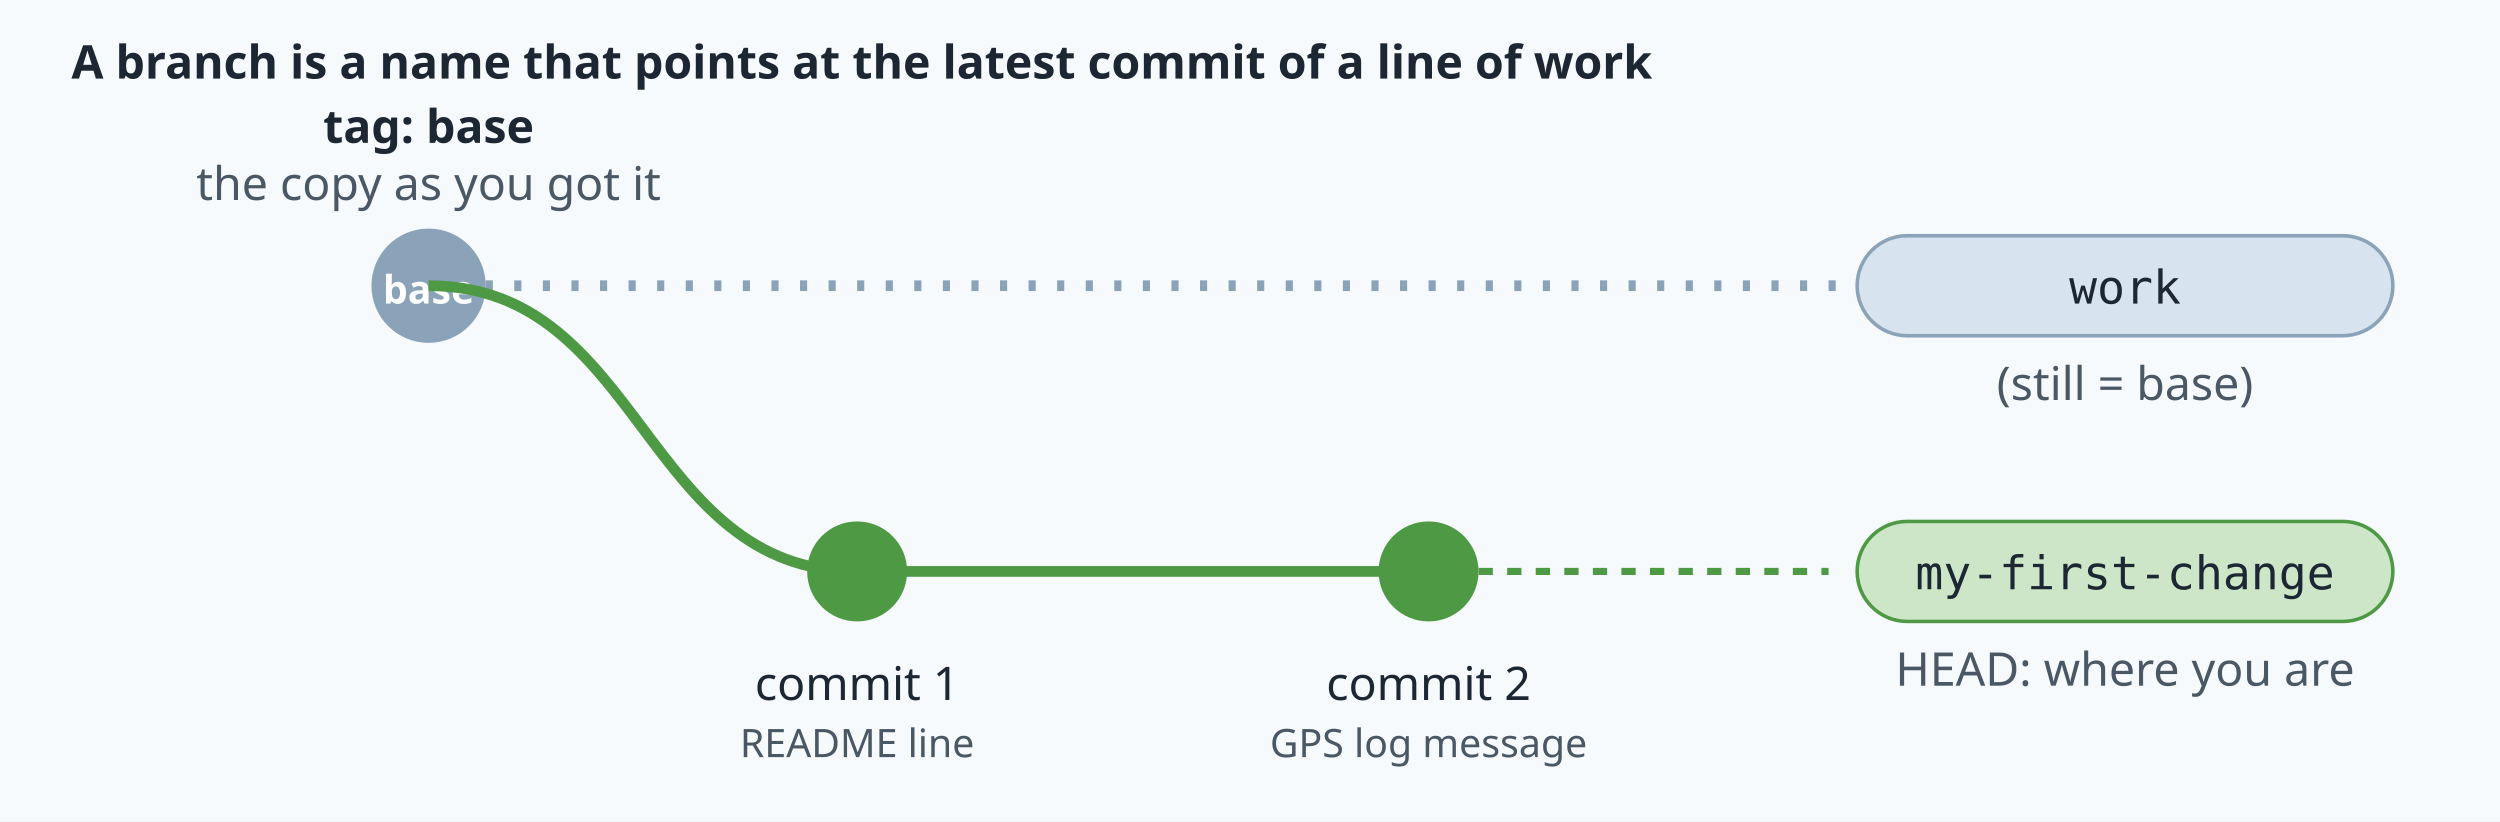
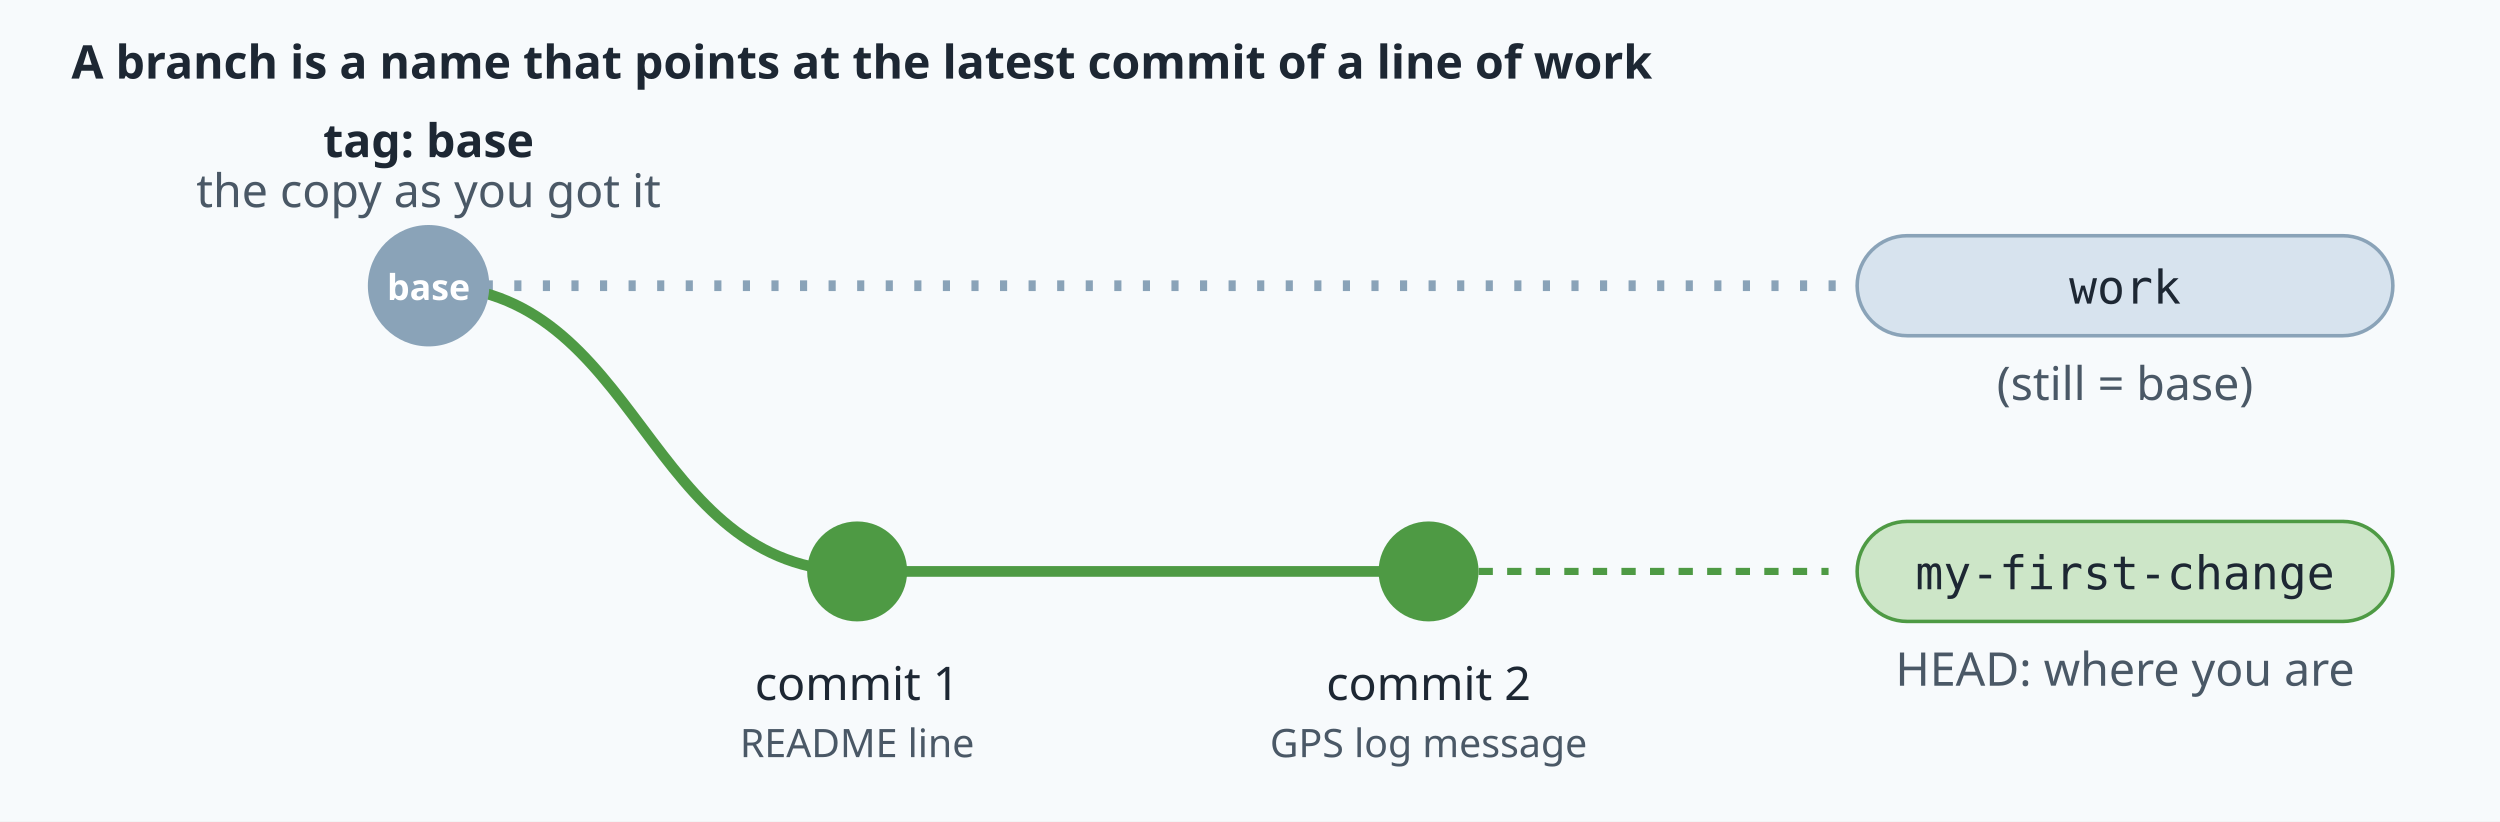
<svg xmlns="http://www.w3.org/2000/svg" viewBox="0 0 700 230" font-family="sans-serif" font-size="13">
  <rect width="700" height="230" fill="#f7fafc" />
  <line x1="120" y1="80" x2="560" y2="80" stroke="#8aa3b8" stroke-width="3" stroke-dasharray="2 6" />
-   <circle cx="120" cy="80" r="16" fill="#8aa3b8" />
-   <text x="120" y="85" text-anchor="middle" fill="#ffffff" font-size="11" font-weight="bold">base</text>
-   <text x="120" y="40" text-anchor="middle" fill="#1d2733" font-weight="bold">tag: base</text>
-   <text x="120" y="56" text-anchor="middle" fill="#4a5866">the copy as you got it</text>
+   <path d="M120 80 C180 80 180 160 240 160" fill="none" stroke="#4e9a44" stroke-width="3" />
+   <circle cx="120" cy="80" r="17" fill="#8aa3b8" />
+   <text x="120" y="84" text-anchor="middle" fill="#ffffff" font-size="10" font-weight="bold">base</text>
+   <text x="120" y="44" text-anchor="middle" fill="#1d2733" font-weight="bold">tag: base</text>
+   <text x="120" y="58" text-anchor="middle" fill="#4a5866">the copy as you got it</text>
  <rect x="520" y="66" width="150" height="28" rx="14" fill="#d7e3ee" stroke="#8aa3b8" />
  <text x="595" y="85" text-anchor="middle" font-family="monospace" fill="#1d2733">work</text>
  <text x="595" y="112" text-anchor="middle" fill="#4a5866">(still = base)</text>
-   <path d="M120 80 C180 80 180 160 240 160" fill="none" stroke="#4e9a44" stroke-width="3" />
  <line x1="240" y1="160" x2="400" y2="160" stroke="#4e9a44" stroke-width="3" />
  <circle cx="240" cy="160" r="14" fill="#4e9a44" />
  <text x="240" y="196" text-anchor="middle" fill="#1d2733">commit 1</text>
  <text x="240" y="212" text-anchor="middle" fill="#4a5866" font-size="11">README line</text>
  <circle cx="400" cy="160" r="14" fill="#4e9a44" />
  <text x="400" y="196" text-anchor="middle" fill="#1d2733">commit 2</text>
  <text x="400" y="212" text-anchor="middle" fill="#4a5866" font-size="11">GPS log message</text>
  <line x1="414" y1="160" x2="512" y2="160" stroke="#4e9a44" stroke-width="2" stroke-dasharray="4 4" />
  <rect x="520" y="146" width="150" height="28" rx="14" fill="#cde6c8" stroke="#4e9a44" />
  <text x="595" y="165" text-anchor="middle" font-family="monospace" fill="#1d2733">my-first-change</text>
  <text x="595" y="192" text-anchor="middle" fill="#4a5866">HEAD: where you are</text>
  <text x="20" y="22" fill="#1d2733" font-weight="bold">A branch is a name that points at the latest commit of a line of work</text>
</svg>
